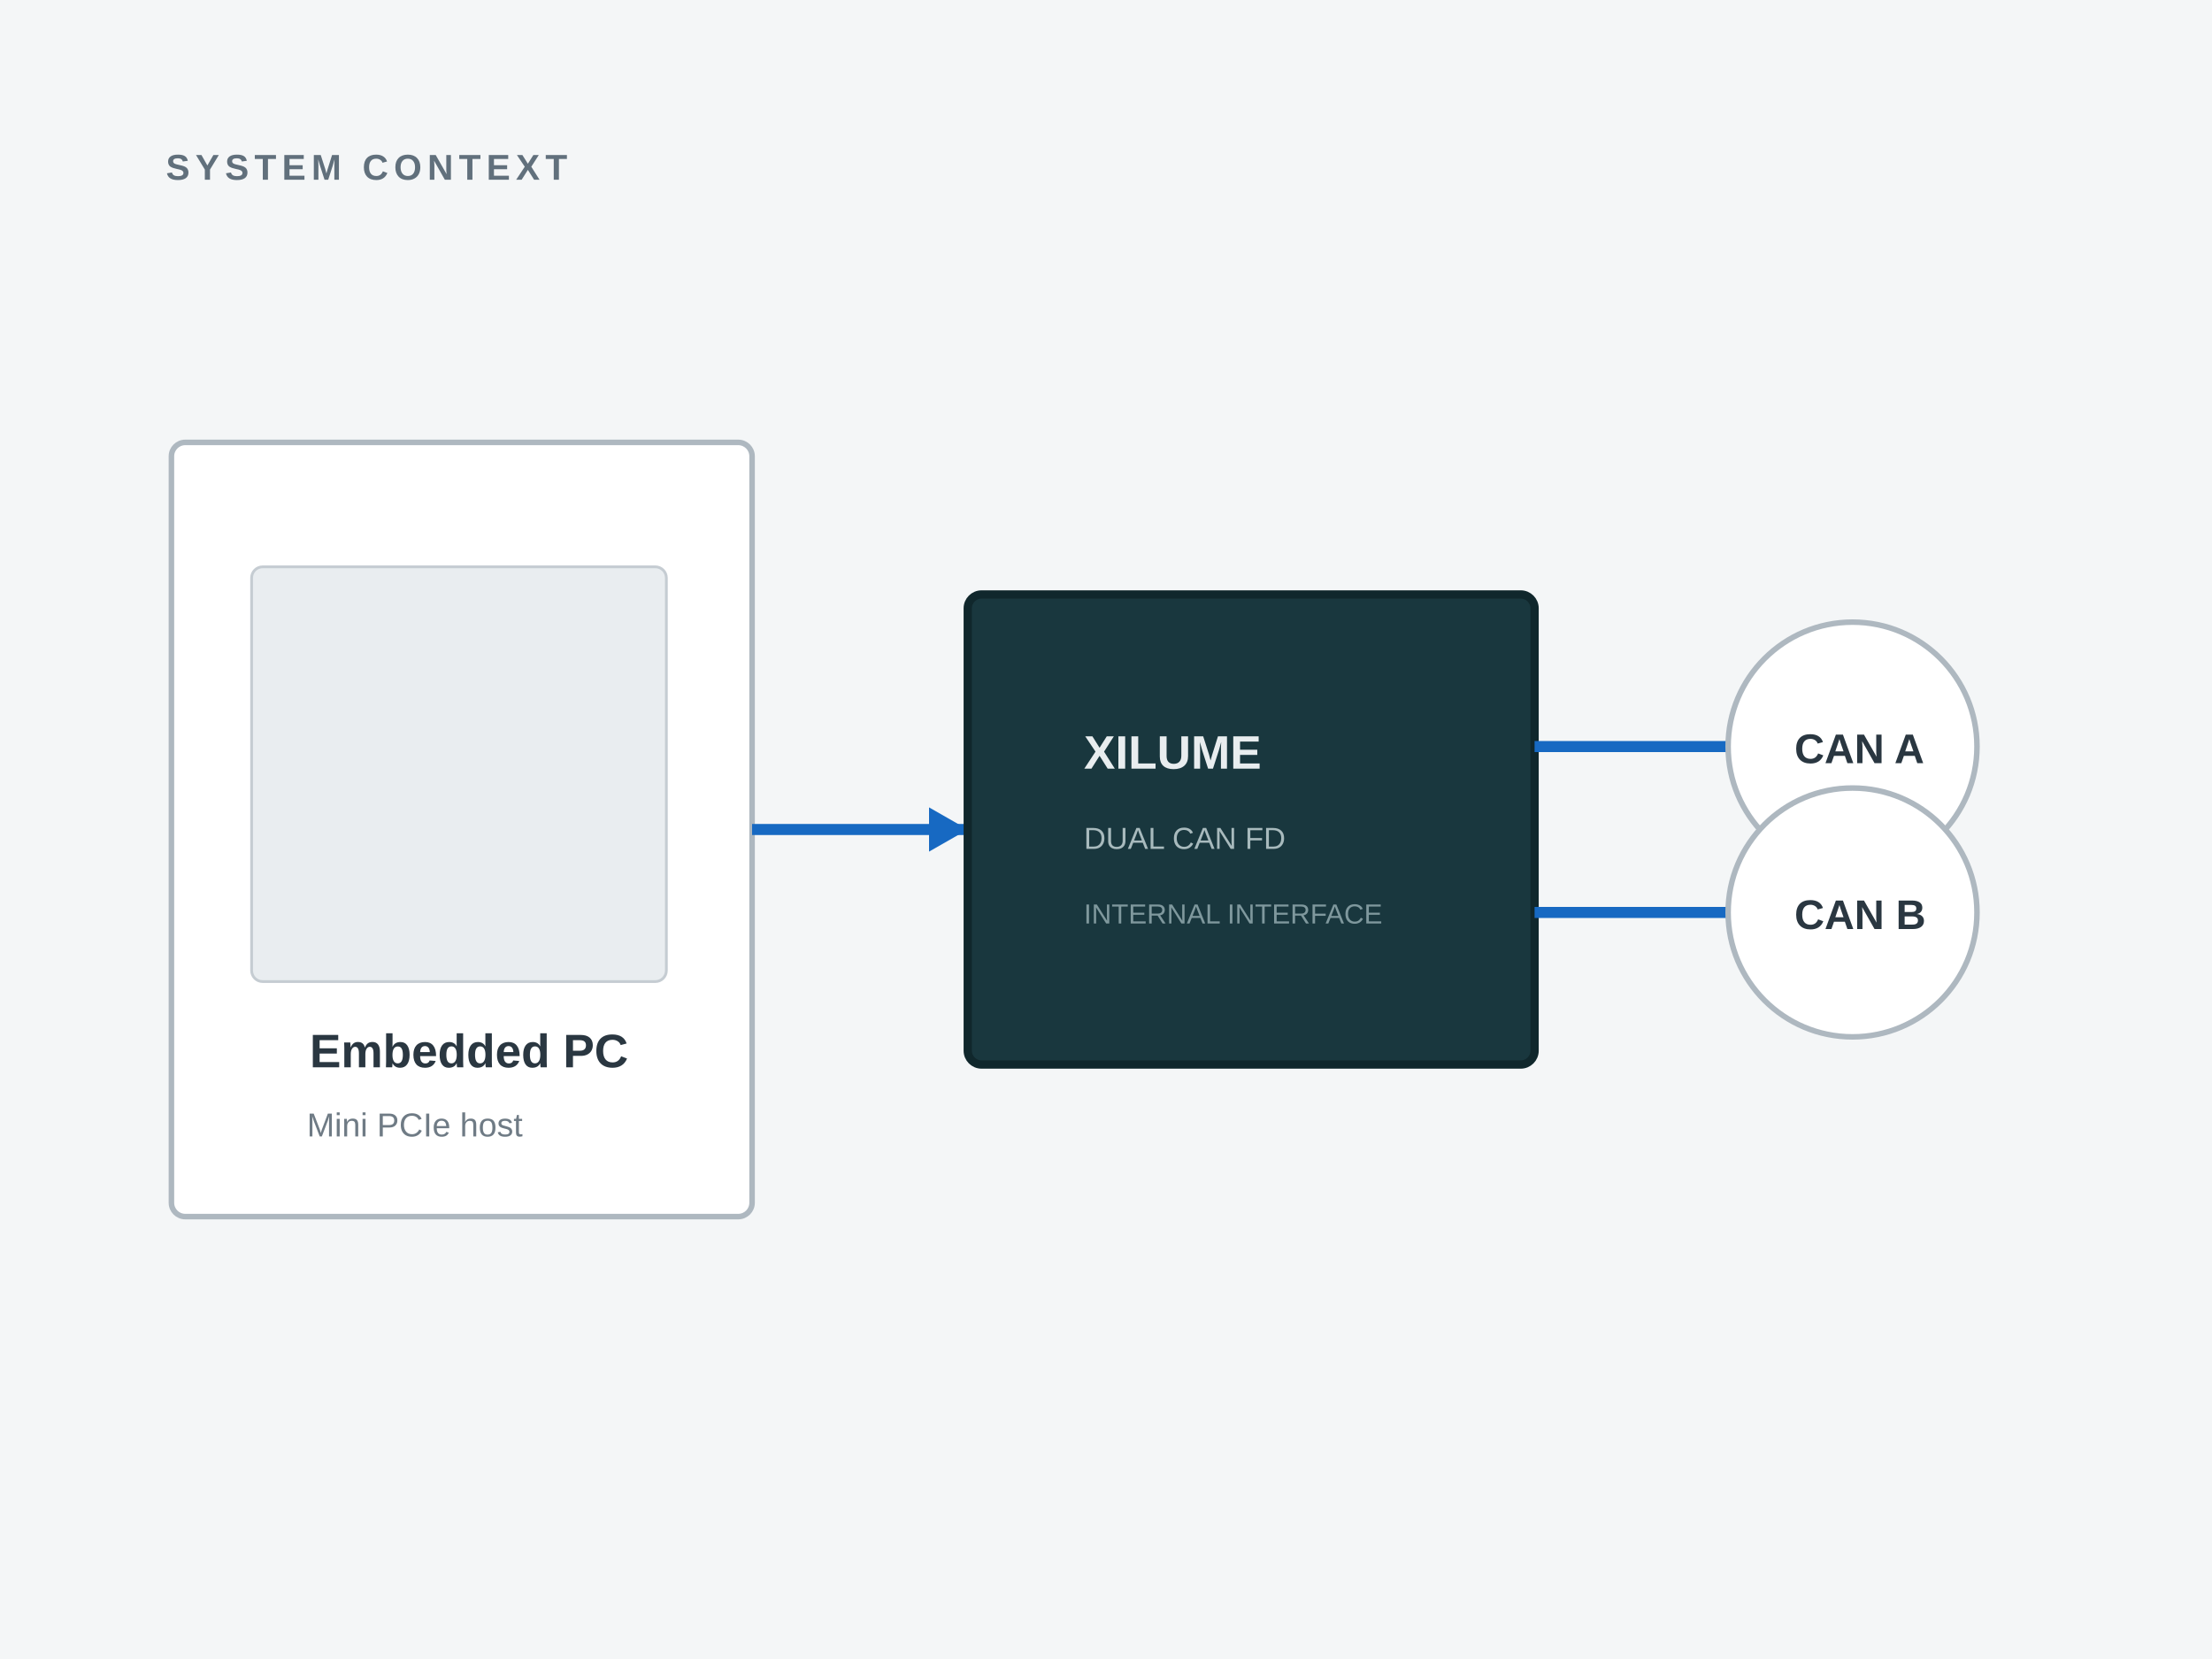
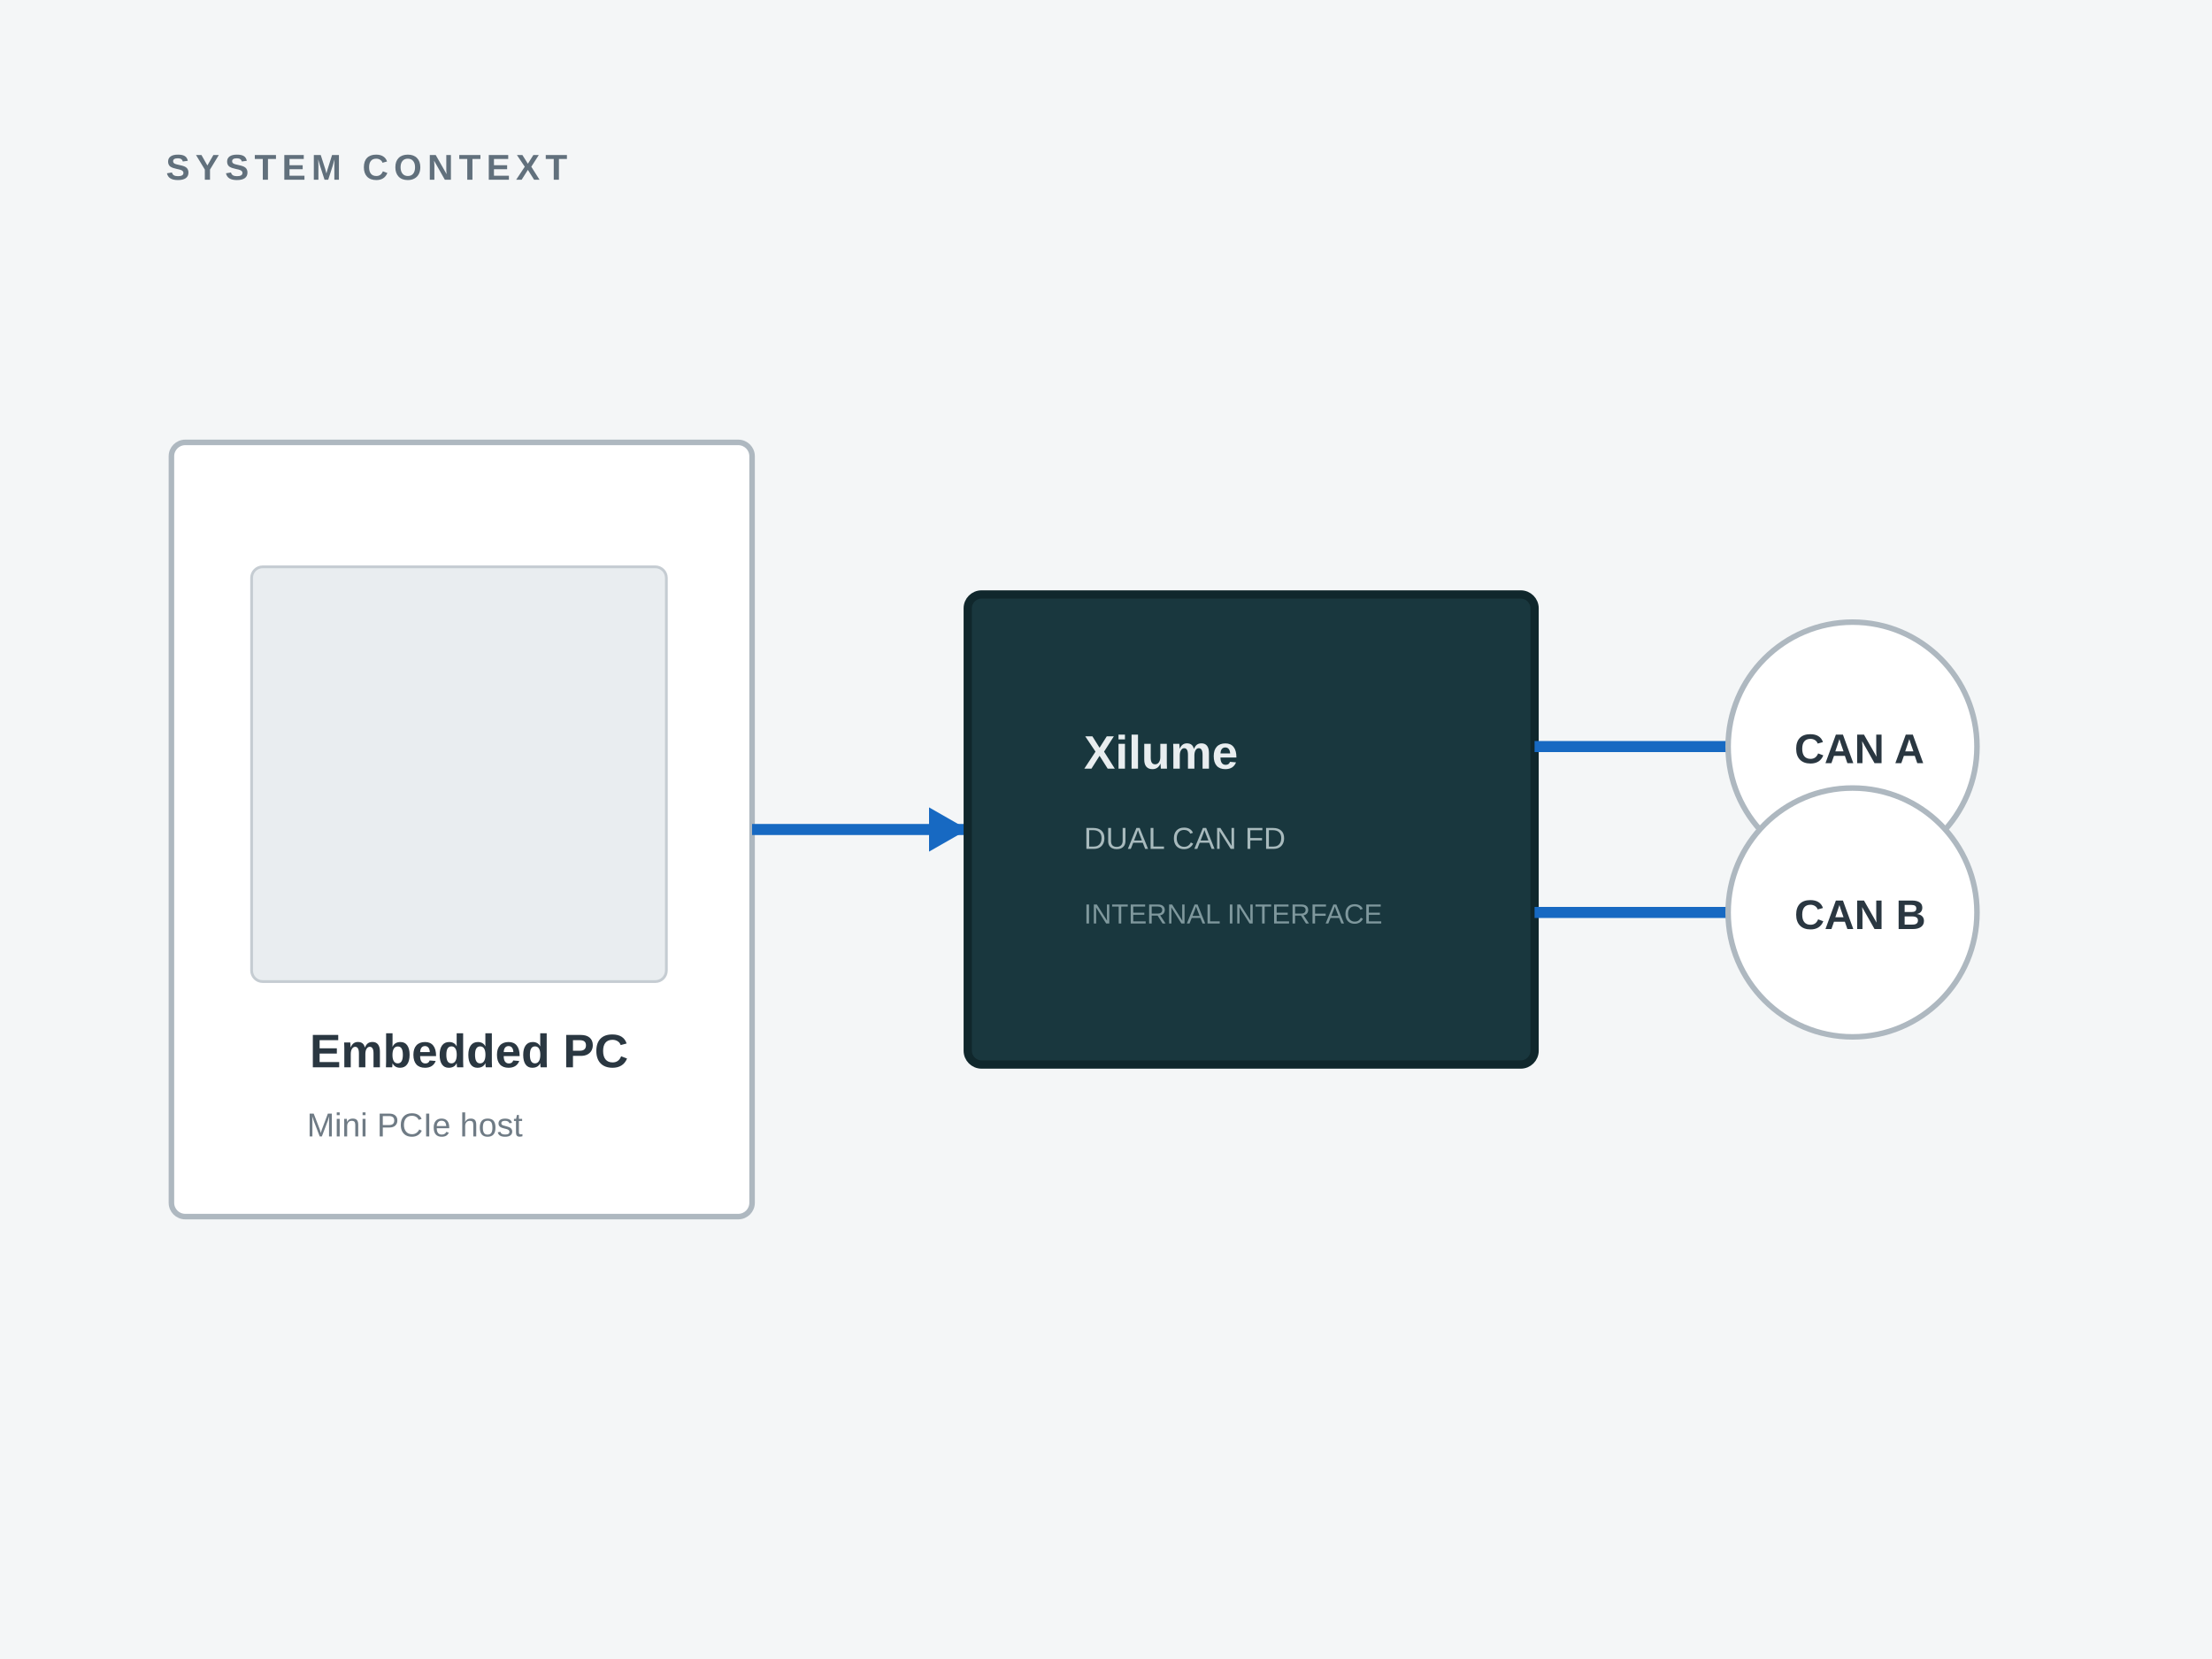
<svg xmlns="http://www.w3.org/2000/svg" viewBox="0 0 800 600">
  <rect width="800" height="600" fill="#f4f6f7" />
  <text x="60" y="65" fill="#61707c" font-family="Arial,Helvetica,sans-serif" font-size="13" font-weight="700" letter-spacing="2">SYSTEM CONTEXT</text>
  <g font-family="Arial,Helvetica,sans-serif">
    <rect x="62" y="160" width="210" height="280" rx="5" fill="#fff" stroke="#aeb8c0" stroke-width="2" />
    <rect x="91" y="205" width="150" height="150" rx="4" fill="#e9edf0" stroke="#c5ccd2" />
    <text x="112" y="386" fill="#2a3741" font-size="17" font-weight="700">Embedded PC</text>
    <text x="111" y="411" fill="#6f7b85" font-size="12">Mini PCIe host</text>
    <path d="M272 300 H350" stroke="#1769c2" stroke-width="4" />
    <polygon points="350,300 336,292 336,308" fill="#1769c2" />
    <rect x="350" y="215" width="205" height="170" rx="5" fill="#19373e" stroke="#10272c" stroke-width="3" />
-     <text x="392" y="278" fill="#e8edef" font-size="17" font-weight="700">XILUME</text>
+     <text x="392" y="278" fill="#e8edef" font-size="17" font-weight="700">Xilume</text>
    <text x="392" y="307" fill="#a8babd" font-size="11">DUAL CAN FD</text>
    <text x="392" y="334" fill="#7f989d" font-size="10">INTERNAL INTERFACE</text>
    <path d="M555 270 H645" stroke="#1769c2" stroke-width="4" />
    <path d="M555 330 H645" stroke="#1769c2" stroke-width="4" />
    <circle cx="670" cy="270" r="45" fill="#fff" stroke="#aeb8c0" stroke-width="2" />
    <circle cx="670" cy="330" r="45" fill="#fff" stroke="#aeb8c0" stroke-width="2" />
    <text x="649" y="276" fill="#2a3741" font-size="15" font-weight="700">CAN A</text>
    <text x="649" y="336" fill="#2a3741" font-size="15" font-weight="700">CAN B</text>
  </g>
</svg>
